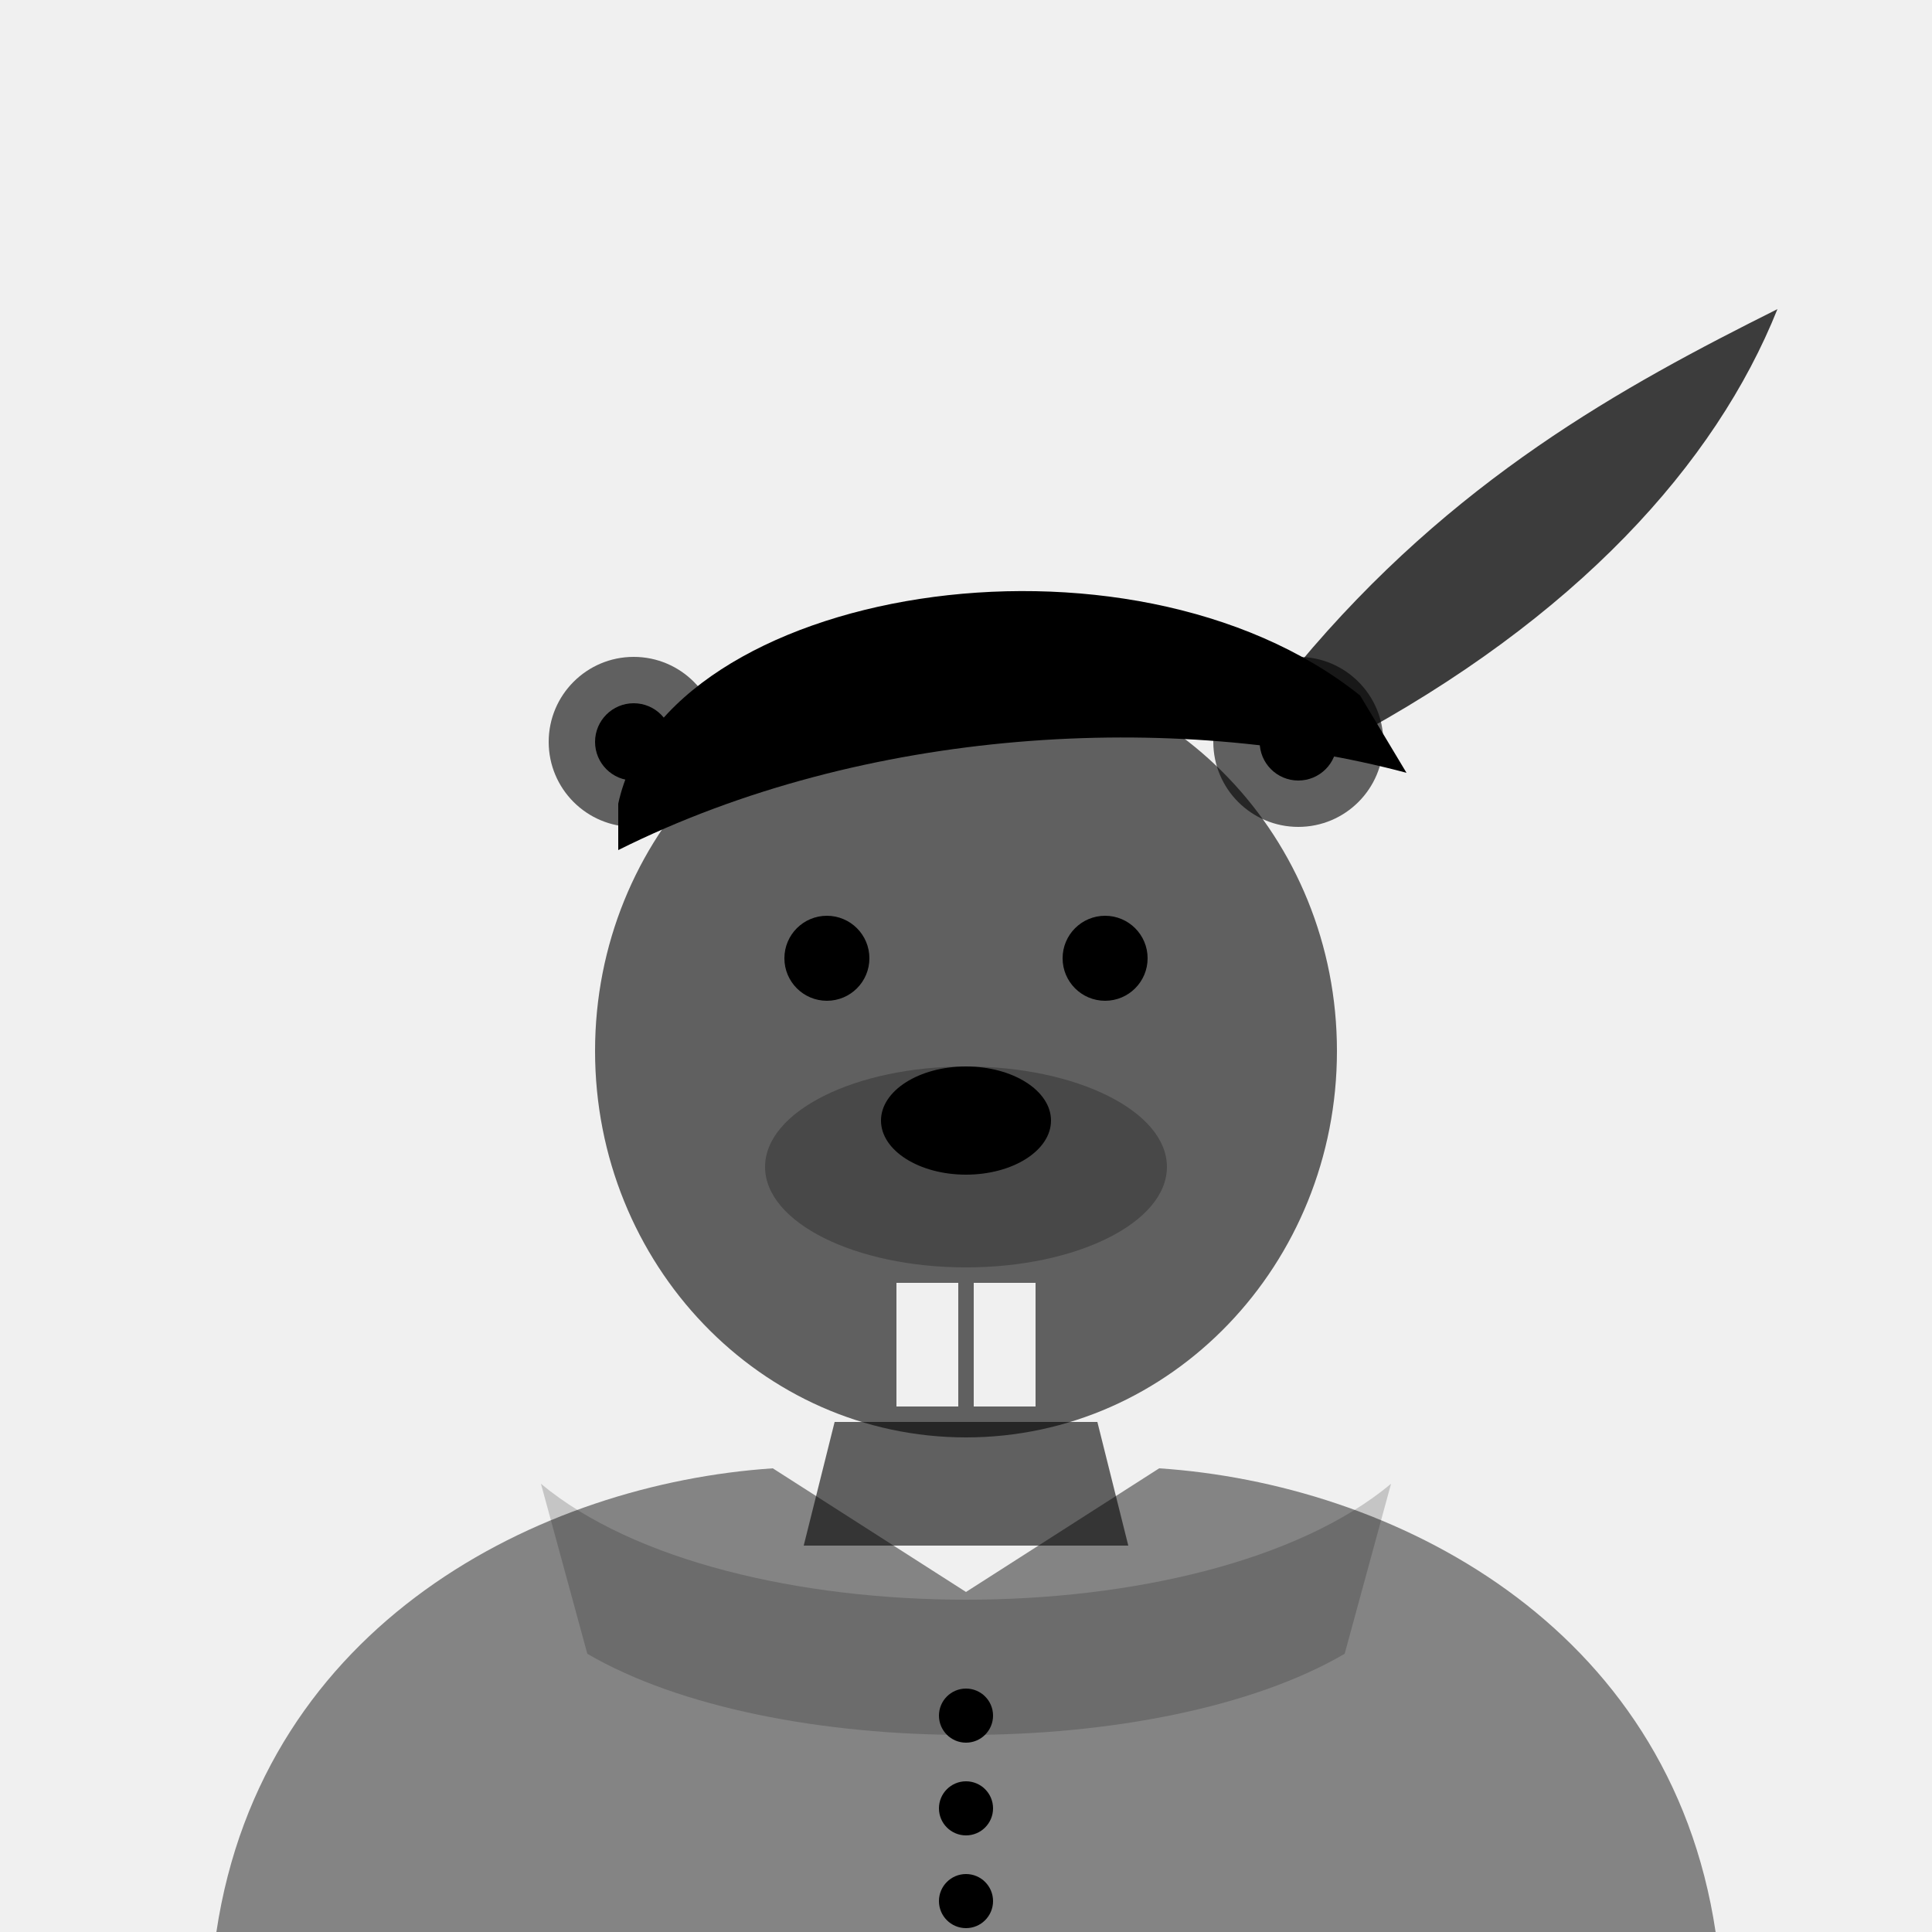
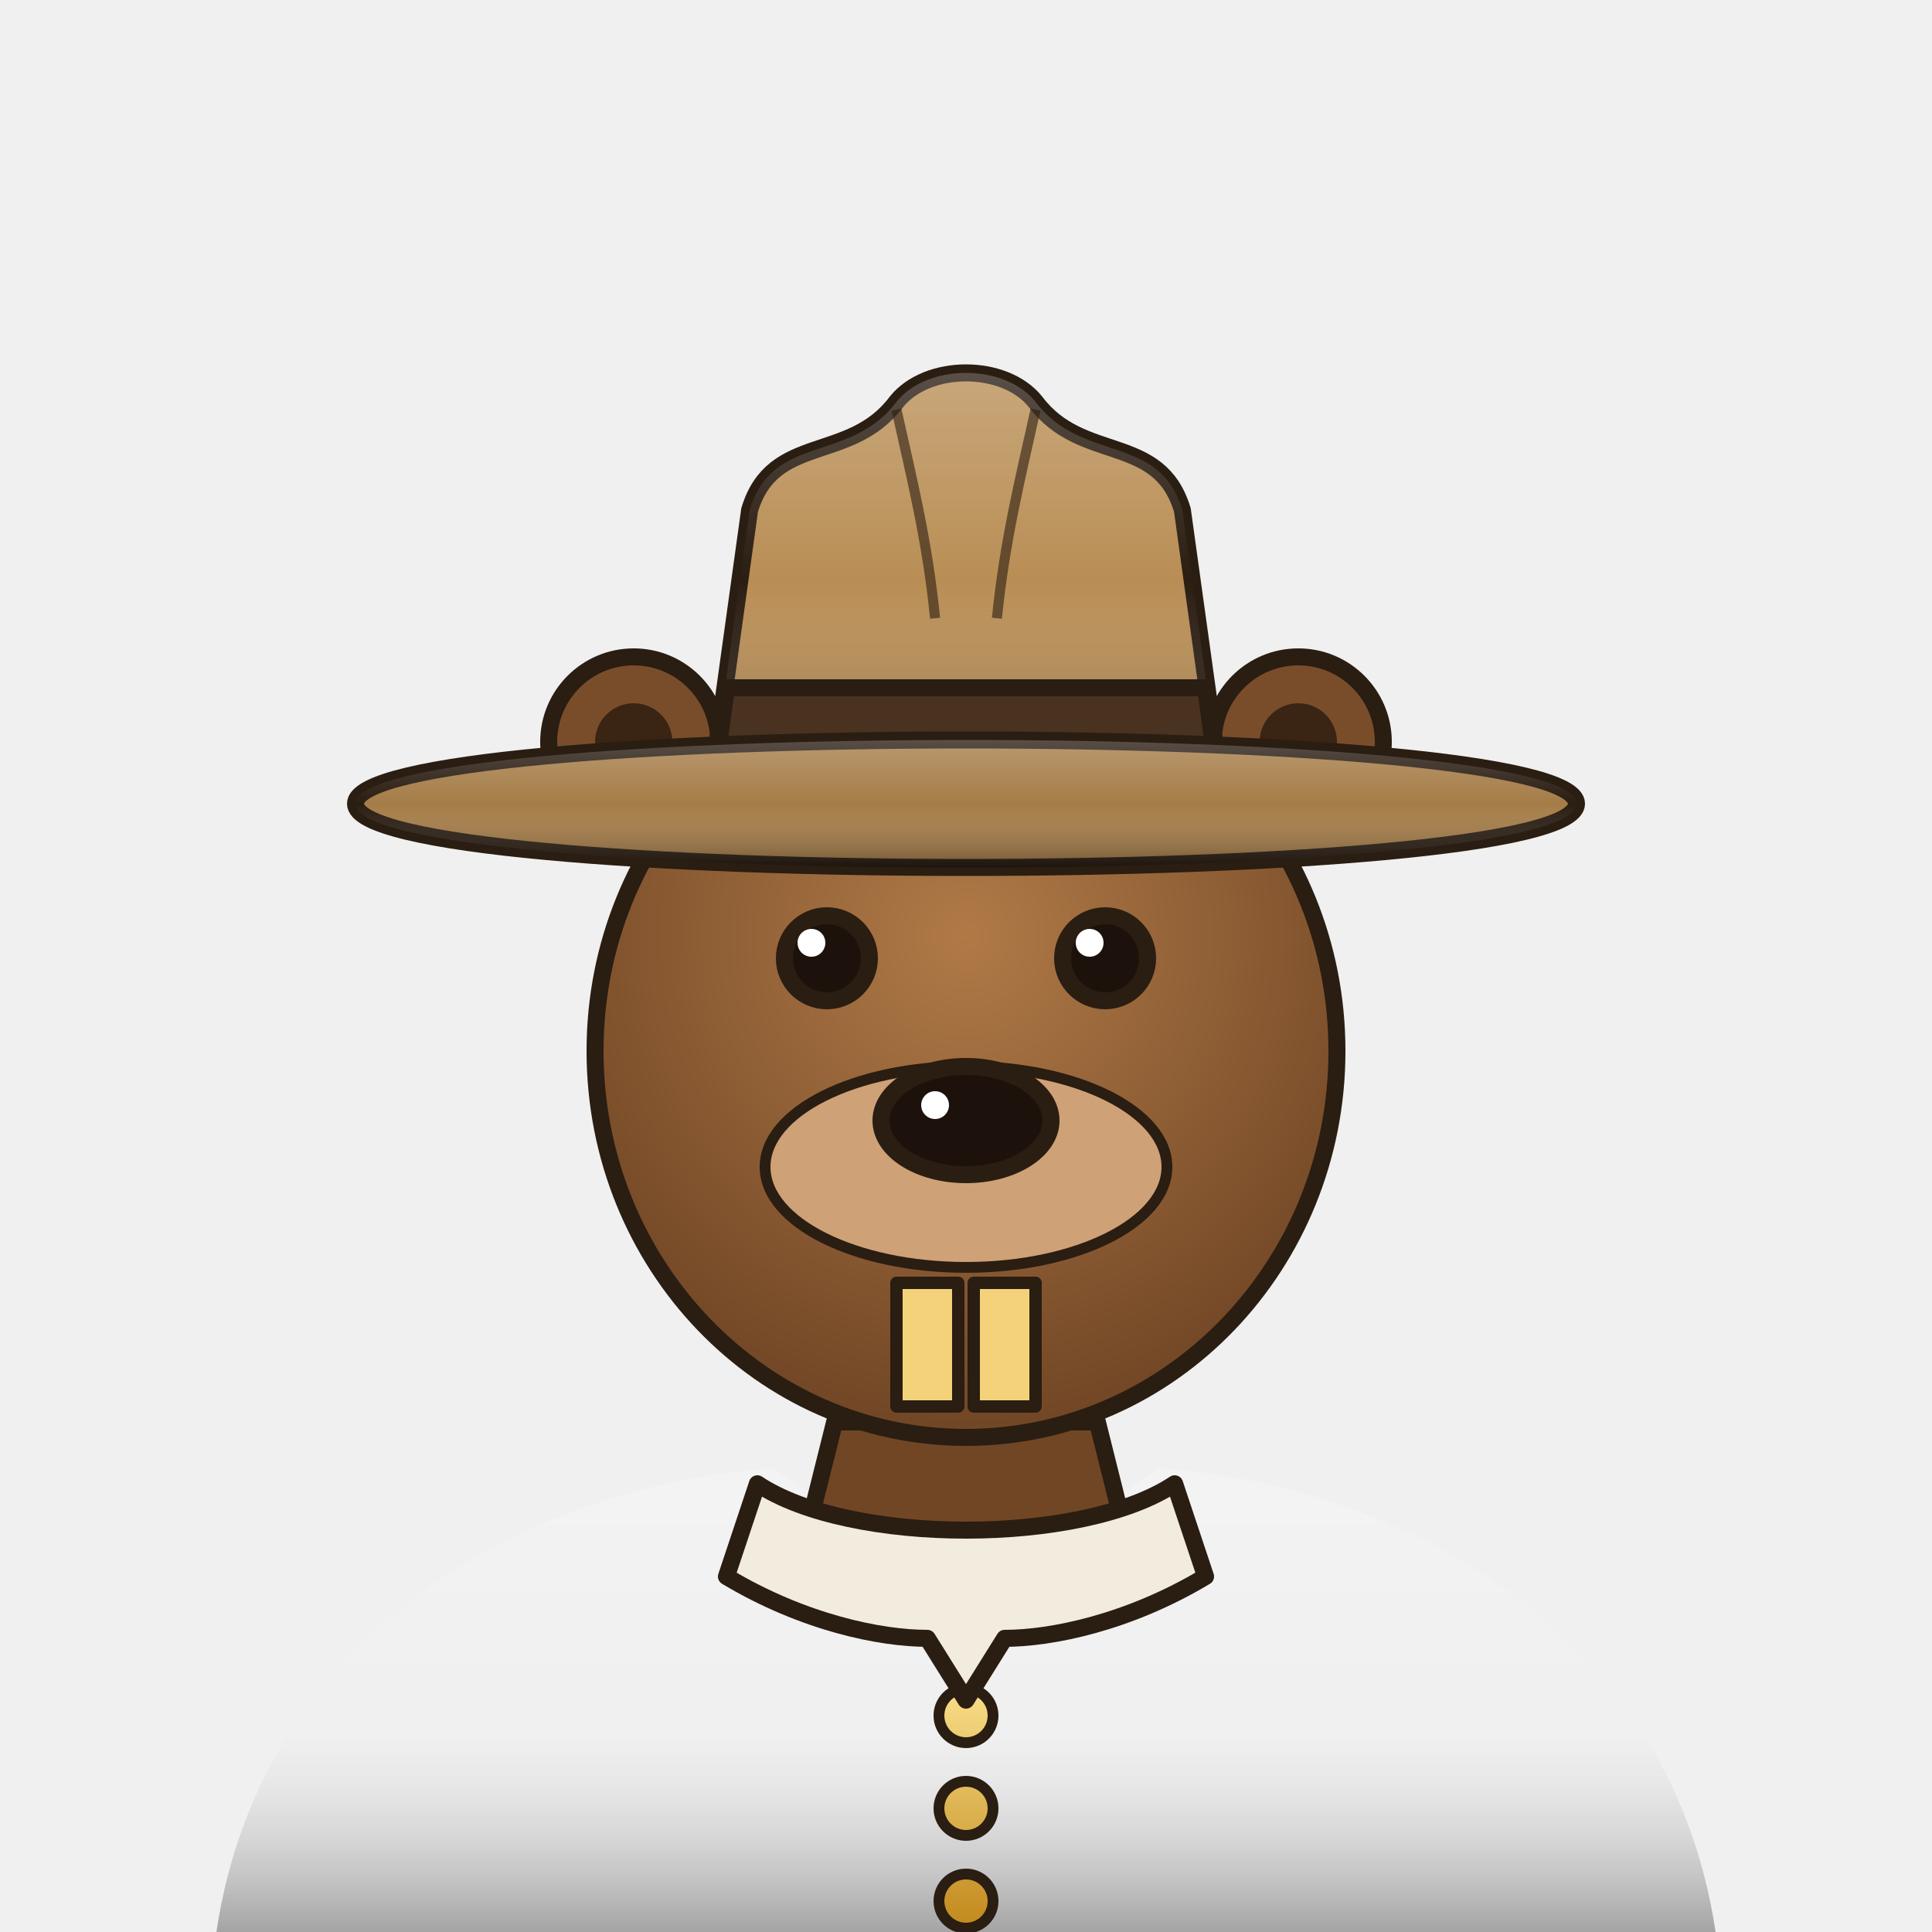
<svg xmlns="http://www.w3.org/2000/svg" viewBox="0 0 250 250">
-   <path d="M28 250 C34 210 70 192 100 190 L125 206 L150 190 C180 192 216 210 222 250 Z" fill="#000" fill-opacity="0.45" fill-rule="evenodd" />
-   <path d="M121.5 222 A3.5 3.5 0 1 1 128.5 222 A3.5 3.5 0 1 1 121.5 222 Z M121.5 234 A3.5 3.5 0 1 1 128.5 234 A3.5 3.5 0 1 1 121.5 234 Z M121.5 246 A3.5 3.5 0 1 1 128.5 246 A3.5 3.5 0 1 1 121.5 246 Z" fill="#000" fill-opacity="1" fill-rule="evenodd" />
-   <path d="M70 192 C94 212 156 212 180 192 L174 214 C150 228 100 228 76 214 Z" fill="#000" fill-opacity="0.18" fill-rule="evenodd" />
-   <path d="M108 184 L142 184 L146 200 L104 200 Z" fill="#000" fill-opacity="0.6" fill-rule="evenodd" />
-   <path d="M77 136 A48 50 0 1 1 173 136 A48 50 0 1 1 77 136 Z M116 166 h8 v16 h-8 Z M126 166 h8 v16 h-8 Z" fill="#000" fill-opacity="0.6" fill-rule="evenodd" />
-   <path d="M71 96 A11 11 0 1 1 93 96 A11 11 0 1 1 71 96 Z M157 96 A11 11 0 1 1 179 96 A11 11 0 1 1 157 96 Z" fill="#000" fill-opacity="0.6" fill-rule="evenodd" />
-   <path d="M77 96 A5 5 0 1 1 87 96 A5 5 0 1 1 77 96 Z M163 96 A5 5 0 1 1 173 96 A5 5 0 1 1 163 96 Z" fill="#000" fill-opacity="1" fill-rule="evenodd" />
-   <path d="M99 151 A26 13 0 1 1 151 151 A26 13 0 1 1 99 151 Z" fill="#000" fill-opacity="0.25" fill-rule="evenodd" />
-   <path d="M114 145 A11 7 0 1 1 136 145 A11 7 0 1 1 114 145 Z" fill="#000" fill-opacity="1" fill-rule="evenodd" />
-   <path d="M101.5 124 A5.5 5.5 0 1 1 112.5 124 A5.5 5.5 0 1 1 101.5 124 Z M137.5 124 A5.5 5.5 0 1 1 148.5 124 A5.5 5.5 0 1 1 137.5 124 Z" fill="#000" fill-opacity="1" fill-rule="evenodd" />
-   <path d="M80 104 C86 76 146 66 176 90 L182 100 C152 92 112 94 80 110 Z" fill="#000" fill-opacity="1" fill-rule="evenodd" />
-   <path d="M168 86 C188 62 210 50 230 40 C222 60 204 80 174 96 Z" fill="#000" fill-opacity="0.75" fill-rule="evenodd" />
+   <defs>
+     <linearGradient id="shade" x1="0" y1="0" x2="0" y2="1">
+       <stop offset="0" stop-color="#fff" stop-opacity=".22" />
+       <stop offset=".5" stop-color="#fff" stop-opacity="0" />
+       <stop offset="1" stop-color="#000" stop-opacity=".32" />
+     </linearGradient>
+     <linearGradient id="gold" x1="0" y1="0" x2="0" y2="1">
+       <stop offset="0" stop-color="#F8DE88" />
+       <stop offset="1" stop-color="#C2891C" />
+     </linearGradient>
+     <linearGradient id="moose" x1="0" y1="0" x2="1" y2="0">
+       <stop offset="0" stop-color="#4E331D" />
+       <stop offset=".5" stop-color="#7B5533" />
+       <stop offset="1" stop-color="#4E331D" />
+     </linearGradient>
+     <linearGradient id="antler" x1="0" y1="0" x2="0" y2="1">
+       <stop offset="0" stop-color="#EAD3A4" />
+       <stop offset="1" stop-color="#B48D55" />
+     </linearGradient>
+     <radialGradient id="polar" cx=".5" cy=".4" r=".6">
+       <stop offset="0" stop-color="#FFFDF8" />
+       <stop offset="1" stop-color="#E4DCCB" />
+     </radialGradient>
+     <radialGradient id="beaver" cx=".5" cy=".35" r=".65">
+       <stop offset="0" stop-color="#B07A47" />
+       <stop offset="1" stop-color="#714625" />
+     </radialGradient>
+   </defs>
+   <g fill-rule="evenodd" stroke="#2A1D12" stroke-width="2.2" stroke-linejoin="round">
+     <path d="M28 250 C34 210 70 192 100 190 L125 206 L150 190 C180 192 216 210 222 250 Z" fill="url(#shade)" stroke="none" />
+     <path d="M121.5 222 A3.5 3.5 0 1 1 128.5 222 A3.5 3.5 0 1 1 121.5 222 Z M121.5 234 A3.5 3.5 0 1 1 128.5 234 A3.5 3.5 0 1 1 121.5 234 Z M121.5 246 A3.5 3.5 0 1 1 128.5 246 A3.5 3.5 0 1 1 121.5 246 Z" fill="url(#gold)" stroke-width="1.4" />
+     <path d="M108 184 L142 184 L146 200 L104 200 Z" fill="#714625" />
+     <path d="M98 192 C110 200 140 200 152 192 L156 204 C146 210 136 212 130 212 L125 220 L120 212 C114 212 104 210 94 204 Z" fill="#F2ECDF" />
+     <path d="M77 136 A48 50 0 1 1 173 136 A48 50 0 1 1 77 136 Z" fill="url(#beaver)" />
+     <path d="M116 166 h8 v16 h-8 Z M126 166 h8 v16 h-8 Z" fill="#F4D27A" stroke-width="1.6" />
+     <path d="M71 96 A11 11 0 1 1 93 96 A11 11 0 1 1 71 96 Z M157 96 A11 11 0 1 1 179 96 A11 11 0 1 1 157 96 Z" fill="#7A4D2A" />
+     <path d="M77 96 A5 5 0 1 1 87 96 A5 5 0 1 1 77 96 Z M163 96 A5 5 0 1 1 173 96 A5 5 0 1 1 163 96 Z" fill="#3A2414" stroke="none" />
+     <path d="M99 151 A26 13 0 1 1 151 151 A26 13 0 1 1 99 151 Z" fill="#CFA176" stroke-width="1.4" />
+     <path d="M114 145 A11 7 0 1 1 136 145 A11 7 0 1 1 114 145 Z" fill="#1C120B" />
+     <path d="M101.5 124 A5.5 5.5 0 1 1 112.5 124 A5.5 5.5 0 1 1 101.5 124 Z M137.5 124 A5.5 5.5 0 1 1 148.5 124 A5.5 5.5 0 1 1 137.5 124 Z" fill="#1C120B" />
+     <circle cx="105" cy="122" r="1.8" fill="#fff" stroke="none" />
+     <circle cx="141" cy="122" r="1.8" fill="#fff" stroke="none" />
+     <circle cx="121" cy="143" r="1.8" fill="#fff" stroke="none" />
+     <path d="M92 102 L97 66 C100 56 110 60 116 52 C120 47 130 47 134 52 C140 60 150 56 153 66 L158 102 Z" fill="#B98E55" />
+     <path d="M92 102 L97 66 C100 56 110 60 116 52 C120 47 130 47 134 52 C140 60 150 56 153 66 L158 102 Z" fill="url(#shade)" stroke="none" />
+     <path d="M116 53 C118 62 120 70 121 80 M134 53 C132 62 130 70 129 80" fill="none" stroke-width="1.3" stroke-opacity=".6" />
+     <path d="M94 89 L156 89 L157.5 100 L92.5 100 Z" fill="#4A3220" />
+     <path d="M46 104 C46 93 204 93 204 104 C204 115 46 115 46 104 Z" fill="#A57C47" />
+     <path d="M46 104 C46 93 204 93 204 104 C204 115 46 115 46 104 Z" fill="url(#shade)" stroke="none" />
+   </g>
</svg>
